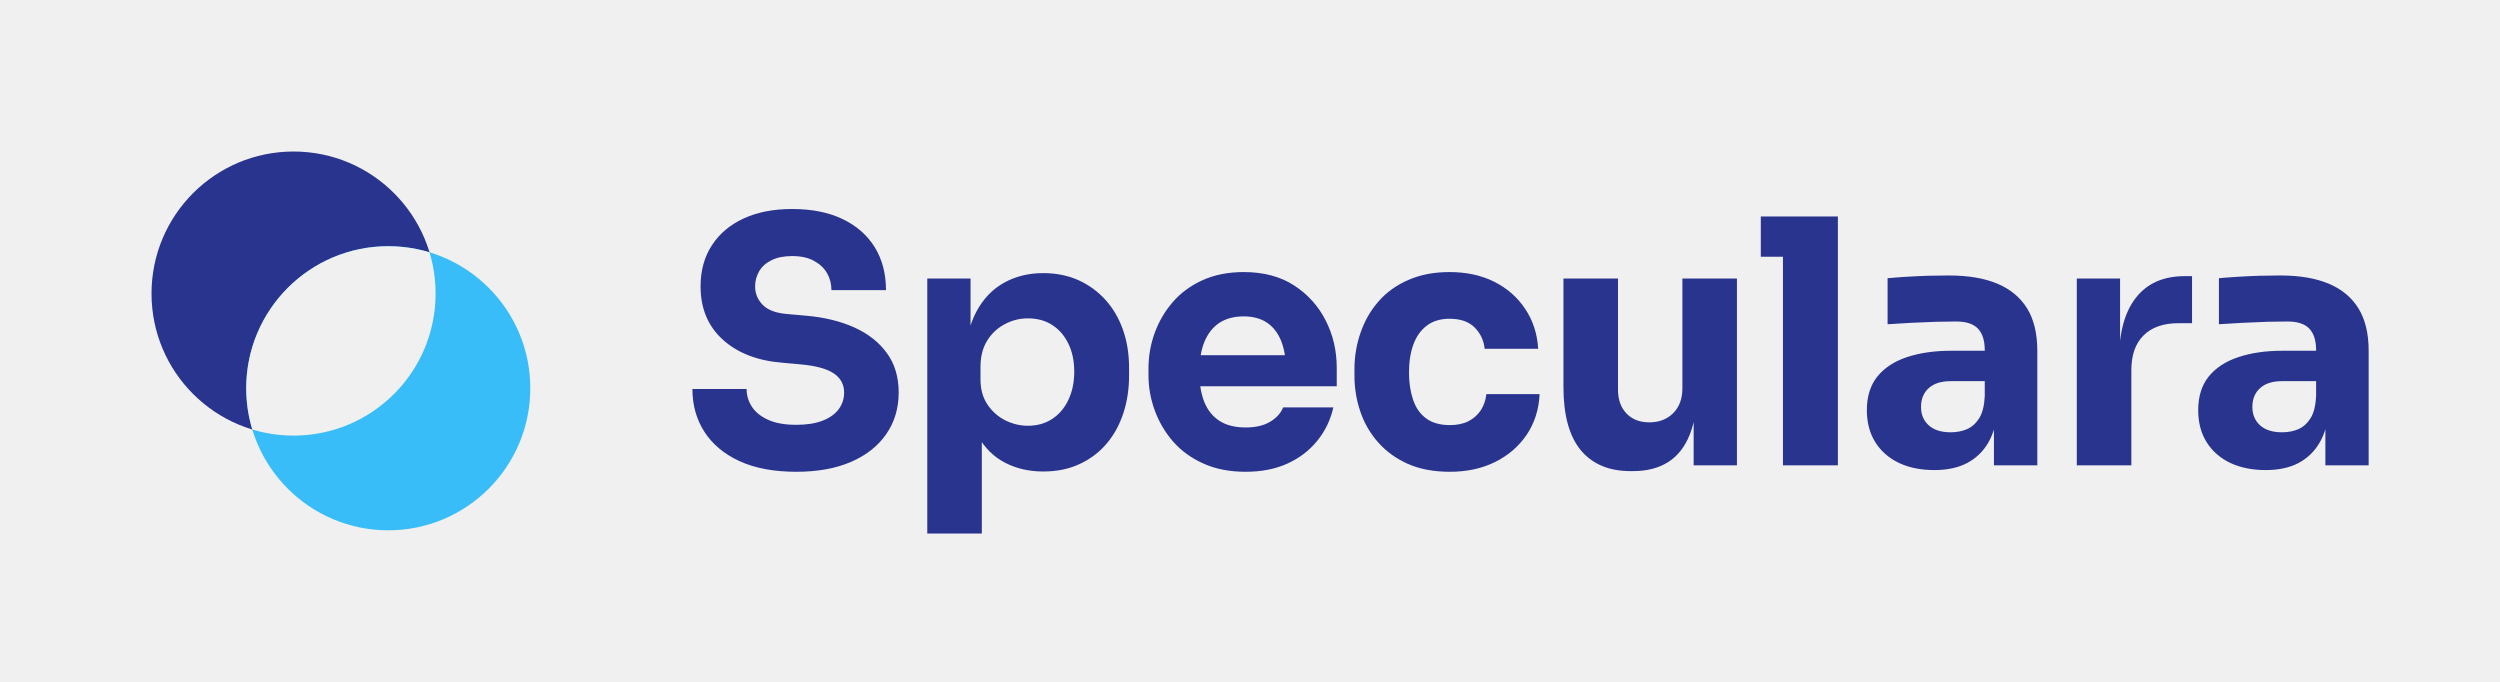
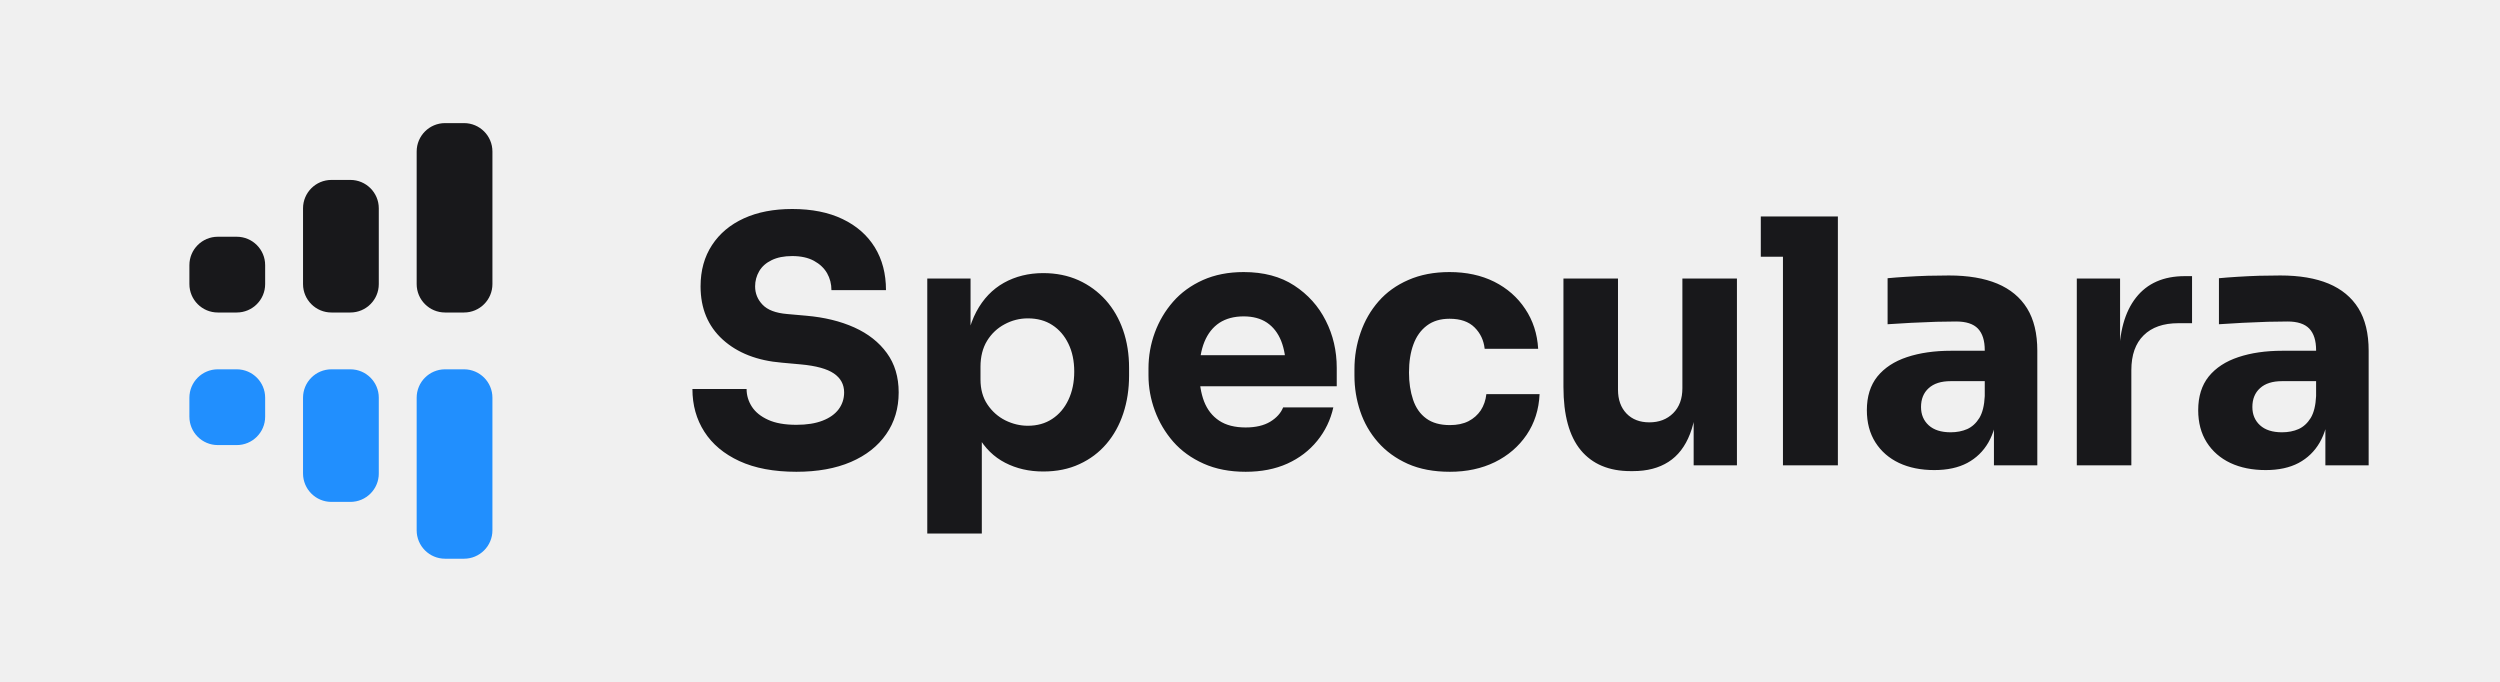
<svg xmlns="http://www.w3.org/2000/svg" viewBox="0 0 264 72" width="264" height="72" fill="none">
-   <defs>
-     <clipPath id="ccolorh">
-       <circle cx="19.0" cy="19.0" r="15" />
-     </clipPath>
-     <mask id="mcolorh">
-       <rect x="-4" y="-4" width="56" height="56" fill="#fff" />
-       <g clip-path="url(#ccolorh)">
-         <circle cx="29.0" cy="29.0" r="15" fill="#000" />
-       </g>
-     </mask>
-   </defs>
-   <g transform="translate(12 12) scale(1.0)" mask="url(#mcolorh)">
-     <circle cx="19.0" cy="19.0" r="15" fill="#29348f" />
-     <circle cx="29.0" cy="29.0" r="15" fill="#38bdf8" />
+   <g transform="translate(12 12) scale(1.0)">
+     <rect x="8" y="13" width="8" height="8" rx="3" fill="#18181b" />
+     <rect x="8" y="27" width="8" height="8" rx="3" fill="#0a84ff" opacity="0.9" />
+     <rect x="20" y="7" width="8" height="14" rx="3" fill="#18181b" />
+     <rect x="20" y="27" width="8" height="14" rx="3" fill="#0a84ff" opacity="0.9" />
+     <rect x="32" y="1" width="8" height="20" rx="3" fill="#18181b" />
+     <rect x="32" y="27" width="8" height="20" rx="3" fill="#0a84ff" opacity="0.9" />
  </g>
-   <path transform="translate(72 49.14)" d="M12.1 0.68Q8.53 0.68 6.08 -0.45Q3.64 -1.58 2.38 -3.55Q1.12 -5.51 1.12 -8.06H6.84Q6.84 -7.06 7.4 -6.19Q7.96 -5.33 9.11 -4.81Q10.26 -4.28 12.1 -4.28Q13.75 -4.28 14.87 -4.72Q15.98 -5.15 16.56 -5.92Q17.14 -6.7 17.14 -7.7Q17.14 -8.96 16.06 -9.7Q14.98 -10.44 12.56 -10.66L10.58 -10.84Q6.66 -11.16 4.32 -13.28Q1.98 -15.41 1.98 -18.9Q1.98 -21.42 3.19 -23.26Q4.39 -25.09 6.55 -26.08Q8.71 -27.07 11.66 -27.07Q14.76 -27.07 16.97 -26.01Q19.19 -24.95 20.38 -23.02Q21.56 -21.1 21.56 -18.5H15.8Q15.8 -19.48 15.34 -20.29Q14.87 -21.1 13.95 -21.6Q13.03 -22.1 11.66 -22.1Q10.37 -22.1 9.49 -21.67Q8.6 -21.24 8.17 -20.5Q7.74 -19.76 7.74 -18.9Q7.74 -17.78 8.53 -16.96Q9.32 -16.13 11.12 -15.98L13.14 -15.8Q16.02 -15.55 18.22 -14.56Q20.41 -13.57 21.65 -11.86Q22.9 -10.15 22.9 -7.7Q22.9 -5.18 21.58 -3.29Q20.27 -1.4 17.86 -0.36Q15.44 0.68 12.1 0.68Z M25.92 7.2V-19.73H30.49V-11.2L29.88 -11.23Q30.02 -14.18 31.1 -16.22Q32.18 -18.25 34.02 -19.28Q35.86 -20.3 38.16 -20.3Q40.21 -20.3 41.89 -19.55Q43.56 -18.79 44.77 -17.44Q45.97 -16.09 46.6 -14.27Q47.23 -12.46 47.23 -10.3V-9.47Q47.23 -7.34 46.62 -5.49Q46.01 -3.64 44.84 -2.27Q43.67 -0.9 41.99 -0.13Q40.32 0.65 38.16 0.65Q35.93 0.65 34.15 -0.27Q32.36 -1.19 31.28 -3.08Q30.2 -4.97 30.1 -7.88L31.68 -5.72V7.2ZM36.54 -4.18Q38.02 -4.18 39.11 -4.9Q40.21 -5.62 40.82 -6.91Q41.44 -8.21 41.44 -9.9Q41.44 -11.59 40.82 -12.85Q40.21 -14.11 39.13 -14.81Q38.05 -15.52 36.54 -15.52Q35.24 -15.52 34.09 -14.9Q32.94 -14.29 32.24 -13.16Q31.54 -12.02 31.54 -10.4V-9.07Q31.54 -7.52 32.27 -6.43Q33.01 -5.33 34.16 -4.75Q35.32 -4.18 36.54 -4.18Z M59.54 0.68Q57.02 0.68 55.1 -0.18Q53.17 -1.04 51.89 -2.5Q50.62 -3.96 49.95 -5.78Q49.28 -7.6 49.28 -9.5V-10.22Q49.28 -12.2 49.95 -14.02Q50.62 -15.84 51.88 -17.28Q53.14 -18.72 55.03 -19.57Q56.92 -20.41 59.33 -20.41Q62.5 -20.41 64.67 -18.99Q66.85 -17.57 68 -15.28Q69.16 -13 69.16 -10.3V-8.35H51.7V-11.63H65.66L63.79 -10.12Q63.79 -11.88 63.29 -13.14Q62.78 -14.4 61.79 -15.07Q60.8 -15.73 59.33 -15.73Q57.82 -15.73 56.77 -15.05Q55.73 -14.36 55.19 -13.05Q54.65 -11.74 54.65 -9.83Q54.65 -8.06 55.15 -6.75Q55.66 -5.44 56.74 -4.72Q57.82 -4 59.54 -4Q61.13 -4 62.14 -4.61Q63.14 -5.22 63.5 -6.12H68.8Q68.36 -4.14 67.1 -2.59Q65.84 -1.04 63.94 -0.18Q62.03 0.68 59.54 0.68Z M81.11 0.68Q78.55 0.68 76.66 -0.16Q74.77 -1.01 73.51 -2.45Q72.25 -3.89 71.64 -5.71Q71.03 -7.52 71.03 -9.47V-10.15Q71.03 -12.17 71.68 -14.02Q72.32 -15.88 73.58 -17.32Q74.84 -18.76 76.73 -19.58Q78.62 -20.41 81.07 -20.41Q83.74 -20.41 85.79 -19.39Q87.84 -18.36 89.06 -16.52Q90.29 -14.69 90.43 -12.31H84.78Q84.64 -13.64 83.72 -14.56Q82.8 -15.48 81.07 -15.48Q79.63 -15.48 78.68 -14.76Q77.72 -14.04 77.26 -12.78Q76.79 -11.52 76.79 -9.79Q76.79 -8.21 77.22 -6.93Q77.65 -5.65 78.61 -4.95Q79.56 -4.25 81.11 -4.25Q82.26 -4.25 83.07 -4.66Q83.88 -5.08 84.37 -5.81Q84.85 -6.55 84.96 -7.52H90.58Q90.47 -5.08 89.21 -3.22Q87.95 -1.37 85.86 -0.34Q83.77 0.68 81.11 0.68Z M100.19 0.61Q96.77 0.61 94.93 -1.6Q93.1 -3.82 93.1 -8.28V-19.73H98.86V-7.99Q98.86 -6.41 99.76 -5.47Q100.66 -4.54 102.17 -4.54Q103.72 -4.54 104.69 -5.51Q105.66 -6.48 105.66 -8.14V-19.73H111.42V0H106.85V-8.32H107.24Q107.24 -5.33 106.47 -3.33Q105.7 -1.33 104.18 -0.36Q102.67 0.61 100.44 0.61Z M116.28 0V-26.28H122.08V0ZM113.94 -22.03V-26.28H122.08V-22.03Z M138.56 0V-5.83H137.59V-12.17Q137.59 -13.68 136.87 -14.44Q136.15 -15.19 134.57 -15.19Q133.78 -15.19 132.48 -15.16Q131.18 -15.12 129.82 -15.05Q128.45 -14.98 127.33 -14.9V-19.76Q128.16 -19.84 129.28 -19.91Q130.39 -19.98 131.58 -20.02Q132.77 -20.05 133.81 -20.05Q136.84 -20.05 138.91 -19.19Q140.98 -18.32 142.06 -16.58Q143.14 -14.83 143.14 -12.1V0ZM132.26 0.5Q130.14 0.5 128.54 -0.25Q126.94 -1.01 126.04 -2.43Q125.14 -3.85 125.14 -5.83Q125.14 -7.99 126.25 -9.38Q127.37 -10.76 129.38 -11.43Q131.4 -12.1 134.03 -12.1H138.24V-8.89H133.99Q132.48 -8.89 131.67 -8.15Q130.86 -7.42 130.86 -6.16Q130.86 -4.97 131.67 -4.23Q132.48 -3.49 133.99 -3.49Q134.96 -3.49 135.74 -3.83Q136.51 -4.18 137.02 -5Q137.52 -5.83 137.59 -7.31L138.96 -5.87Q138.78 -3.82 137.97 -2.41Q137.16 -1.01 135.74 -0.25Q134.32 0.5 132.26 0.5Z M147.31 0V-19.73H151.88V-11.27H151.78Q151.78 -15.44 153.56 -17.71Q155.34 -19.98 158.72 -19.98H159.48V-15.01H158.04Q155.66 -15.01 154.37 -13.73Q153.07 -12.46 153.07 -10.04V0Z M173.56 0V-5.83H172.58V-12.17Q172.58 -13.68 171.86 -14.44Q171.14 -15.19 169.56 -15.19Q168.77 -15.19 167.47 -15.16Q166.18 -15.12 164.81 -15.05Q163.44 -14.98 162.32 -14.9V-19.76Q163.15 -19.84 164.27 -19.91Q165.38 -19.98 166.57 -20.02Q167.76 -20.05 168.8 -20.05Q171.83 -20.05 173.9 -19.19Q175.97 -18.32 177.05 -16.58Q178.13 -14.83 178.13 -12.1V0ZM167.26 0.5Q165.13 0.5 163.53 -0.25Q161.93 -1.01 161.03 -2.43Q160.13 -3.85 160.13 -5.83Q160.13 -7.99 161.24 -9.38Q162.36 -10.76 164.38 -11.43Q166.39 -12.1 169.02 -12.1H173.23V-8.89H168.98Q167.47 -8.89 166.66 -8.15Q165.85 -7.42 165.85 -6.16Q165.85 -4.97 166.66 -4.23Q167.47 -3.49 168.98 -3.49Q169.96 -3.49 170.73 -3.83Q171.5 -4.18 172.01 -5Q172.51 -5.83 172.58 -7.31L173.95 -5.87Q173.77 -3.82 172.96 -2.41Q172.15 -1.01 170.73 -0.25Q169.31 0.5 167.26 0.5Z" fill="#29348f" />
+   <path transform="translate(72 49.14)" d="M12.1 0.68Q8.53 0.68 6.08 -0.45Q3.64 -1.58 2.38 -3.55Q1.12 -5.51 1.12 -8.06H6.84Q6.84 -7.06 7.4 -6.19Q7.96 -5.33 9.11 -4.81Q10.26 -4.28 12.1 -4.28Q13.75 -4.28 14.87 -4.72Q15.98 -5.15 16.56 -5.92Q17.14 -6.7 17.14 -7.7Q17.14 -8.96 16.06 -9.7Q14.98 -10.44 12.56 -10.66L10.58 -10.84Q6.66 -11.16 4.32 -13.28Q1.98 -15.41 1.98 -18.9Q1.98 -21.42 3.19 -23.26Q4.39 -25.09 6.55 -26.08Q8.71 -27.07 11.66 -27.07Q14.76 -27.07 16.97 -26.01Q19.19 -24.95 20.38 -23.02Q21.56 -21.1 21.56 -18.5H15.8Q15.8 -19.48 15.34 -20.29Q14.87 -21.1 13.95 -21.6Q13.03 -22.1 11.66 -22.1Q10.37 -22.1 9.49 -21.67Q8.6 -21.24 8.17 -20.5Q7.74 -19.76 7.74 -18.9Q7.74 -17.78 8.53 -16.96Q9.32 -16.13 11.12 -15.98L13.14 -15.8Q16.02 -15.55 18.22 -14.56Q20.41 -13.57 21.65 -11.86Q22.9 -10.15 22.9 -7.7Q22.9 -5.18 21.58 -3.29Q20.27 -1.4 17.86 -0.36Q15.44 0.68 12.1 0.68Z M25.92 7.2V-19.73H30.49V-11.2L29.88 -11.23Q30.02 -14.18 31.1 -16.22Q32.18 -18.25 34.02 -19.28Q35.86 -20.3 38.16 -20.3Q40.21 -20.3 41.89 -19.55Q43.56 -18.79 44.77 -17.44Q45.97 -16.09 46.6 -14.27Q47.23 -12.46 47.23 -10.3V-9.47Q47.23 -7.34 46.62 -5.49Q46.01 -3.64 44.84 -2.27Q43.67 -0.9 41.99 -0.13Q40.32 0.65 38.16 0.65Q35.93 0.65 34.15 -0.27Q32.36 -1.19 31.28 -3.08Q30.2 -4.97 30.1 -7.88L31.68 -5.72V7.2ZM36.54 -4.18Q38.02 -4.18 39.11 -4.9Q40.21 -5.62 40.82 -6.91Q41.44 -8.21 41.44 -9.9Q41.44 -11.59 40.82 -12.85Q40.21 -14.11 39.13 -14.81Q38.05 -15.52 36.54 -15.52Q35.24 -15.52 34.09 -14.9Q32.94 -14.29 32.24 -13.16Q31.54 -12.02 31.54 -10.4V-9.07Q31.54 -7.52 32.27 -6.43Q33.01 -5.33 34.16 -4.75Q35.32 -4.18 36.54 -4.18Z M59.54 0.68Q57.02 0.68 55.1 -0.18Q53.17 -1.04 51.89 -2.5Q50.62 -3.96 49.95 -5.78Q49.28 -7.6 49.28 -9.5V-10.22Q49.28 -12.2 49.95 -14.02Q50.62 -15.84 51.88 -17.28Q53.14 -18.72 55.03 -19.57Q56.92 -20.41 59.33 -20.41Q62.5 -20.41 64.67 -18.99Q66.85 -17.57 68 -15.28Q69.16 -13 69.16 -10.3V-8.35H51.7V-11.63H65.66L63.79 -10.12Q63.79 -11.88 63.29 -13.14Q62.78 -14.4 61.79 -15.07Q60.8 -15.73 59.33 -15.73Q57.82 -15.73 56.77 -15.05Q55.73 -14.36 55.19 -13.05Q54.65 -11.74 54.65 -9.83Q54.65 -8.06 55.15 -6.75Q55.66 -5.44 56.74 -4.72Q57.82 -4 59.54 -4Q61.13 -4 62.14 -4.61Q63.14 -5.22 63.5 -6.12H68.8Q68.36 -4.14 67.1 -2.59Q65.84 -1.04 63.94 -0.18Q62.03 0.68 59.54 0.68Z M81.11 0.68Q78.55 0.68 76.66 -0.16Q74.77 -1.01 73.51 -2.45Q72.25 -3.89 71.64 -5.71Q71.03 -7.52 71.03 -9.47V-10.15Q71.03 -12.17 71.68 -14.02Q72.32 -15.88 73.58 -17.32Q74.84 -18.76 76.73 -19.58Q78.62 -20.41 81.07 -20.41Q83.74 -20.41 85.79 -19.39Q87.84 -18.36 89.06 -16.52Q90.29 -14.69 90.43 -12.31H84.78Q84.64 -13.64 83.72 -14.56Q82.8 -15.48 81.07 -15.48Q79.63 -15.48 78.68 -14.76Q77.72 -14.04 77.26 -12.78Q76.79 -11.52 76.79 -9.79Q76.79 -8.21 77.22 -6.93Q77.65 -5.65 78.61 -4.95Q79.56 -4.25 81.11 -4.25Q82.26 -4.25 83.07 -4.66Q83.88 -5.08 84.37 -5.81Q84.85 -6.55 84.96 -7.52H90.58Q90.47 -5.08 89.21 -3.22Q87.95 -1.37 85.86 -0.34Q83.77 0.68 81.11 0.68Z M100.19 0.61Q96.77 0.61 94.93 -1.6Q93.1 -3.82 93.1 -8.28V-19.73H98.86V-7.99Q98.86 -6.41 99.76 -5.47Q100.66 -4.54 102.17 -4.54Q103.72 -4.54 104.69 -5.51Q105.66 -6.48 105.66 -8.14V-19.73H111.42V0H106.85V-8.32H107.24Q107.24 -5.33 106.47 -3.33Q105.7 -1.33 104.18 -0.36Q102.67 0.61 100.44 0.61Z M116.28 0V-26.28H122.08V0ZM113.94 -22.03V-26.28H122.08V-22.03Z M138.56 0V-5.83H137.59V-12.17Q137.59 -13.68 136.87 -14.44Q136.15 -15.19 134.57 -15.19Q133.78 -15.19 132.48 -15.16Q131.18 -15.12 129.82 -15.05Q128.45 -14.98 127.33 -14.9V-19.76Q128.16 -19.84 129.28 -19.91Q130.39 -19.98 131.58 -20.02Q132.77 -20.05 133.81 -20.05Q136.84 -20.05 138.91 -19.19Q140.98 -18.32 142.06 -16.58Q143.14 -14.83 143.14 -12.1V0ZM132.26 0.5Q130.14 0.5 128.54 -0.25Q126.94 -1.01 126.04 -2.43Q125.14 -3.85 125.14 -5.83Q125.14 -7.99 126.25 -9.38Q127.37 -10.76 129.38 -11.43Q131.4 -12.1 134.03 -12.1H138.24V-8.89H133.99Q132.48 -8.89 131.67 -8.15Q130.86 -7.42 130.86 -6.16Q130.86 -4.97 131.67 -4.23Q132.48 -3.49 133.99 -3.49Q134.96 -3.49 135.74 -3.83Q136.51 -4.18 137.02 -5Q137.52 -5.83 137.59 -7.31L138.96 -5.87Q138.78 -3.82 137.97 -2.41Q137.16 -1.01 135.74 -0.25Q134.32 0.5 132.26 0.5Z M147.31 0V-19.73H151.88V-11.27H151.78Q151.78 -15.44 153.56 -17.71Q155.34 -19.98 158.72 -19.98H159.48V-15.01H158.04Q155.66 -15.01 154.37 -13.73Q153.07 -12.46 153.07 -10.04V0Z M173.56 0V-5.83H172.58V-12.17Q172.58 -13.68 171.86 -14.44Q171.14 -15.19 169.56 -15.19Q168.77 -15.19 167.47 -15.16Q166.18 -15.12 164.81 -15.05Q163.44 -14.98 162.32 -14.9V-19.76Q163.15 -19.84 164.27 -19.91Q165.38 -19.98 166.57 -20.02Q167.76 -20.05 168.8 -20.05Q171.83 -20.05 173.9 -19.19Q175.97 -18.32 177.05 -16.58Q178.13 -14.83 178.13 -12.1V0ZM167.26 0.5Q165.13 0.5 163.53 -0.25Q161.93 -1.01 161.03 -2.43Q160.13 -3.85 160.13 -5.83Q160.13 -7.99 161.24 -9.38Q162.36 -10.76 164.38 -11.43Q166.39 -12.1 169.02 -12.1H173.23V-8.89H168.98Q167.47 -8.89 166.66 -8.15Q165.85 -7.42 165.85 -6.16Q165.85 -4.97 166.66 -4.23Q167.47 -3.49 168.98 -3.49Q169.96 -3.49 170.73 -3.83Q171.5 -4.18 172.01 -5Q172.51 -5.83 172.58 -7.31L173.95 -5.87Q173.77 -3.82 172.96 -2.41Q172.15 -1.01 170.73 -0.25Q169.31 0.5 167.26 0.5Z" fill="#18181b" />
</svg>
